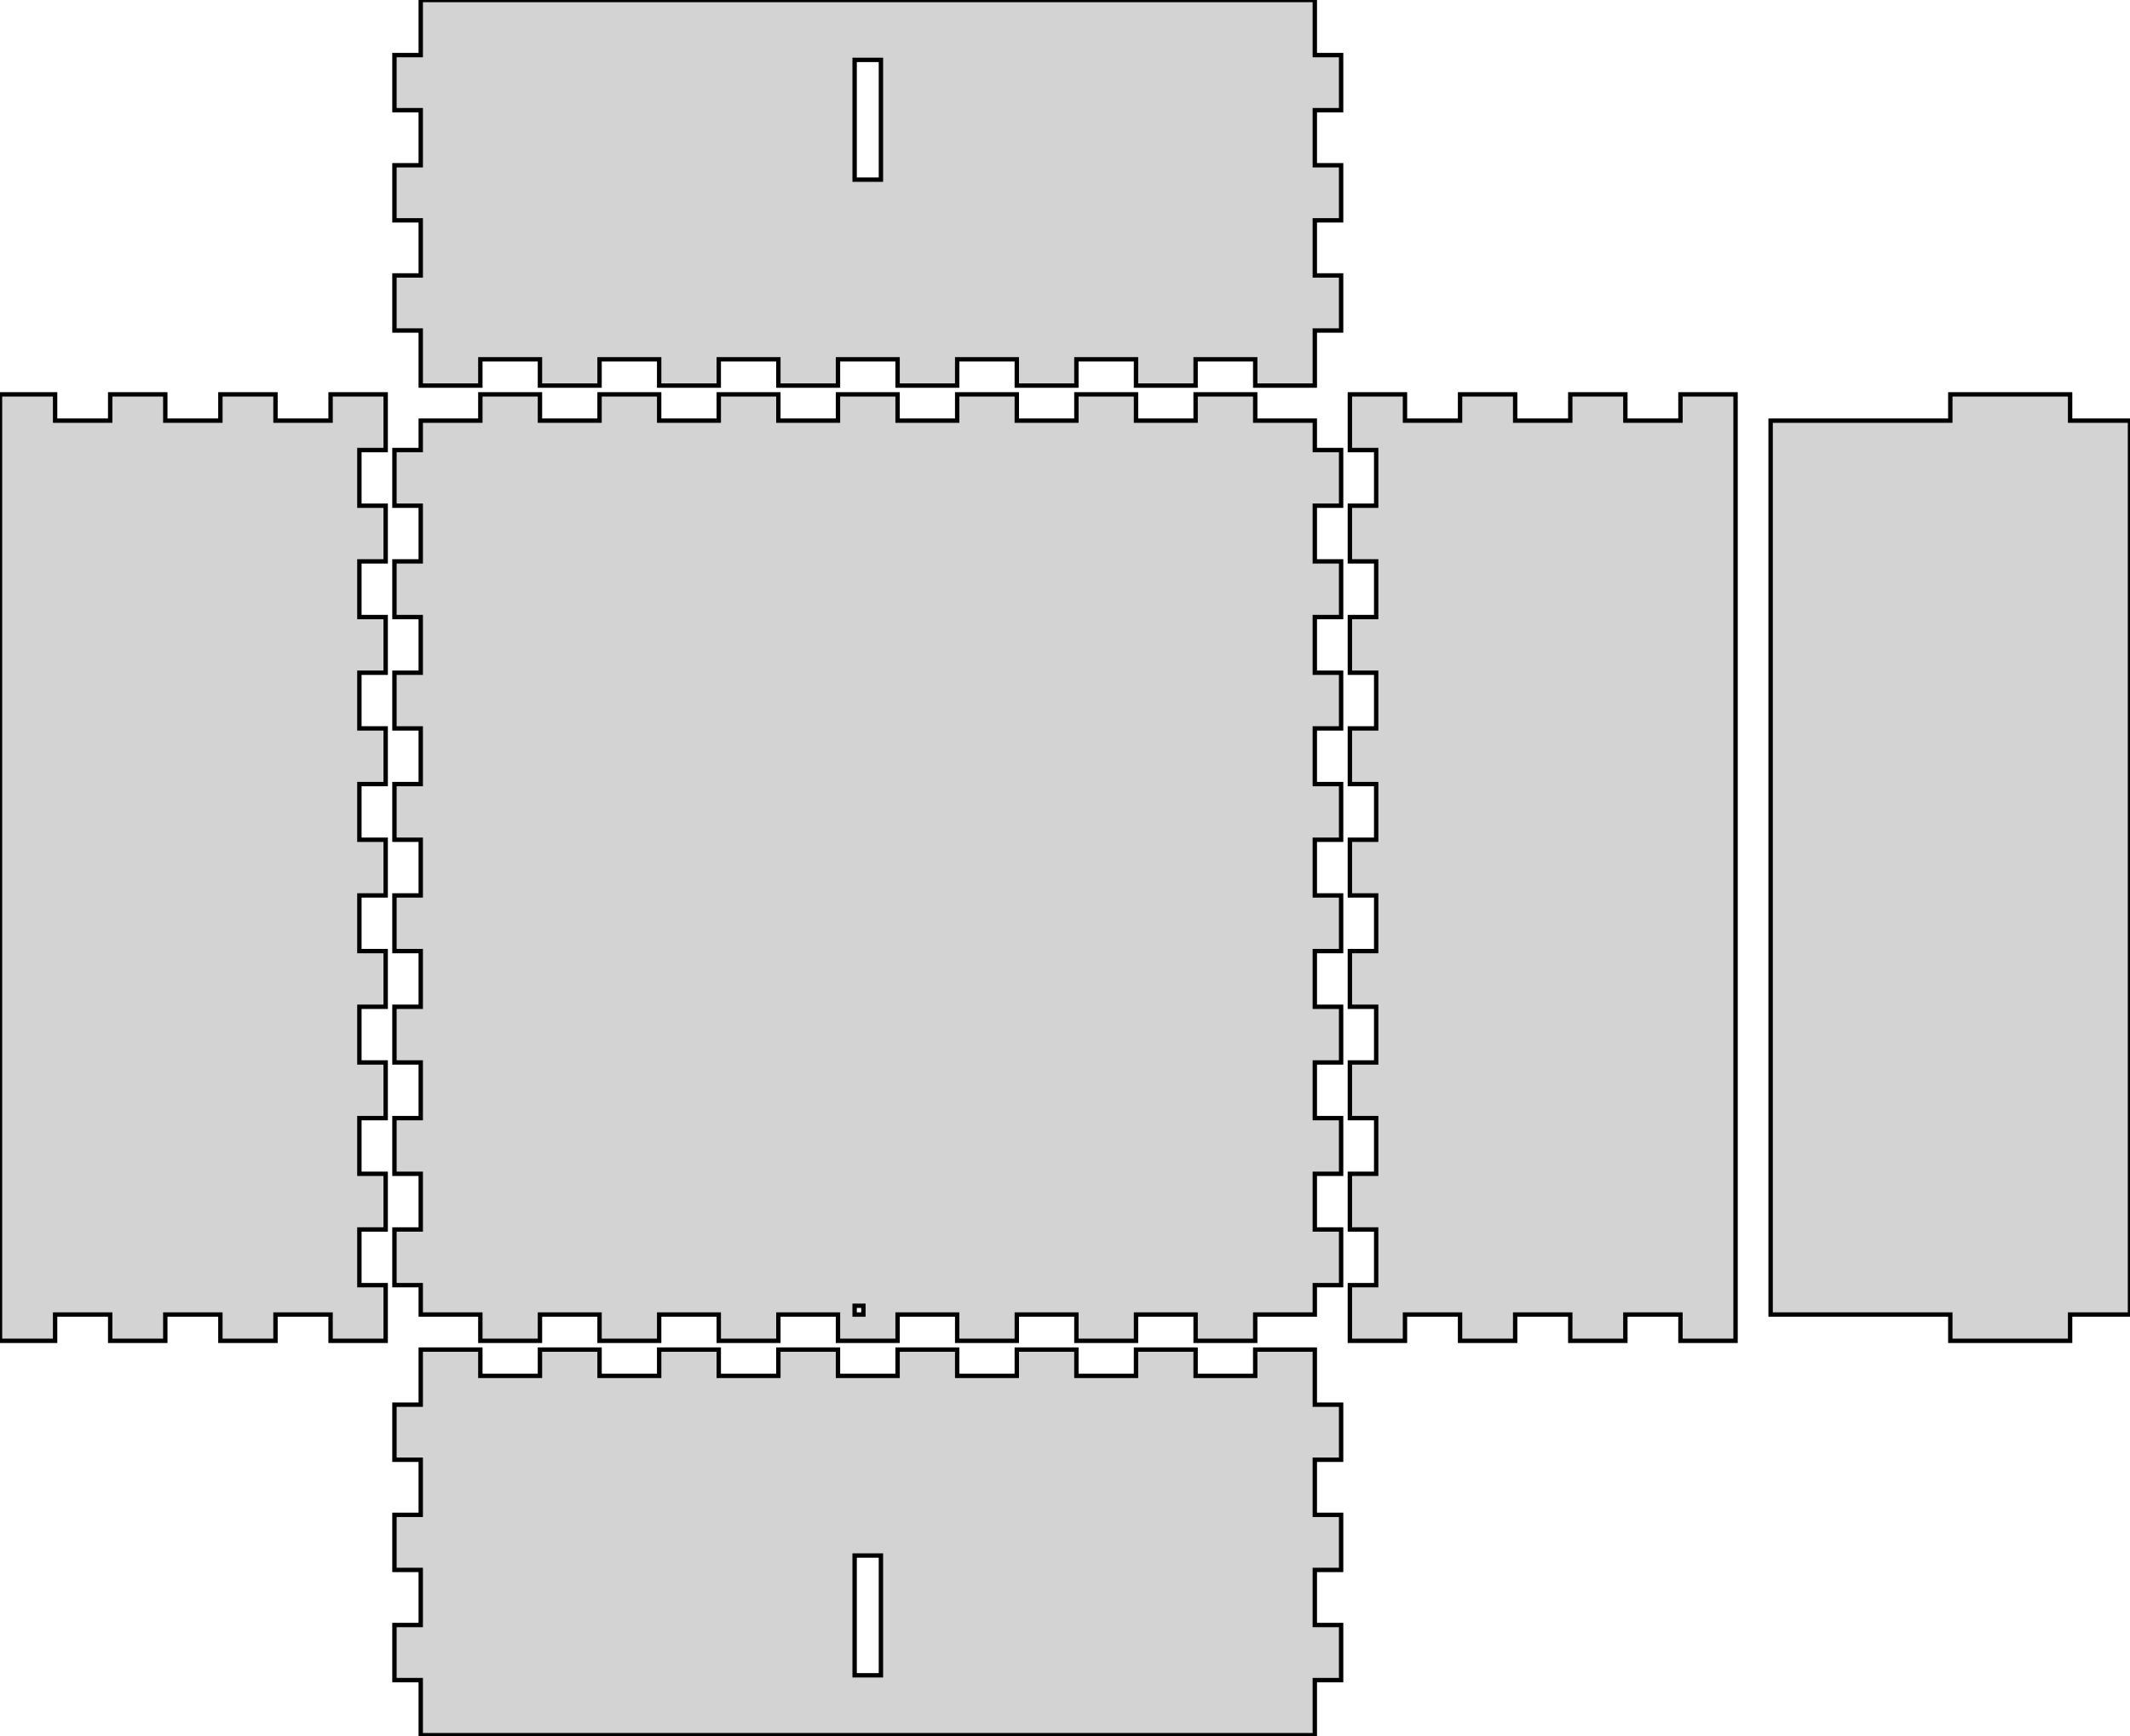
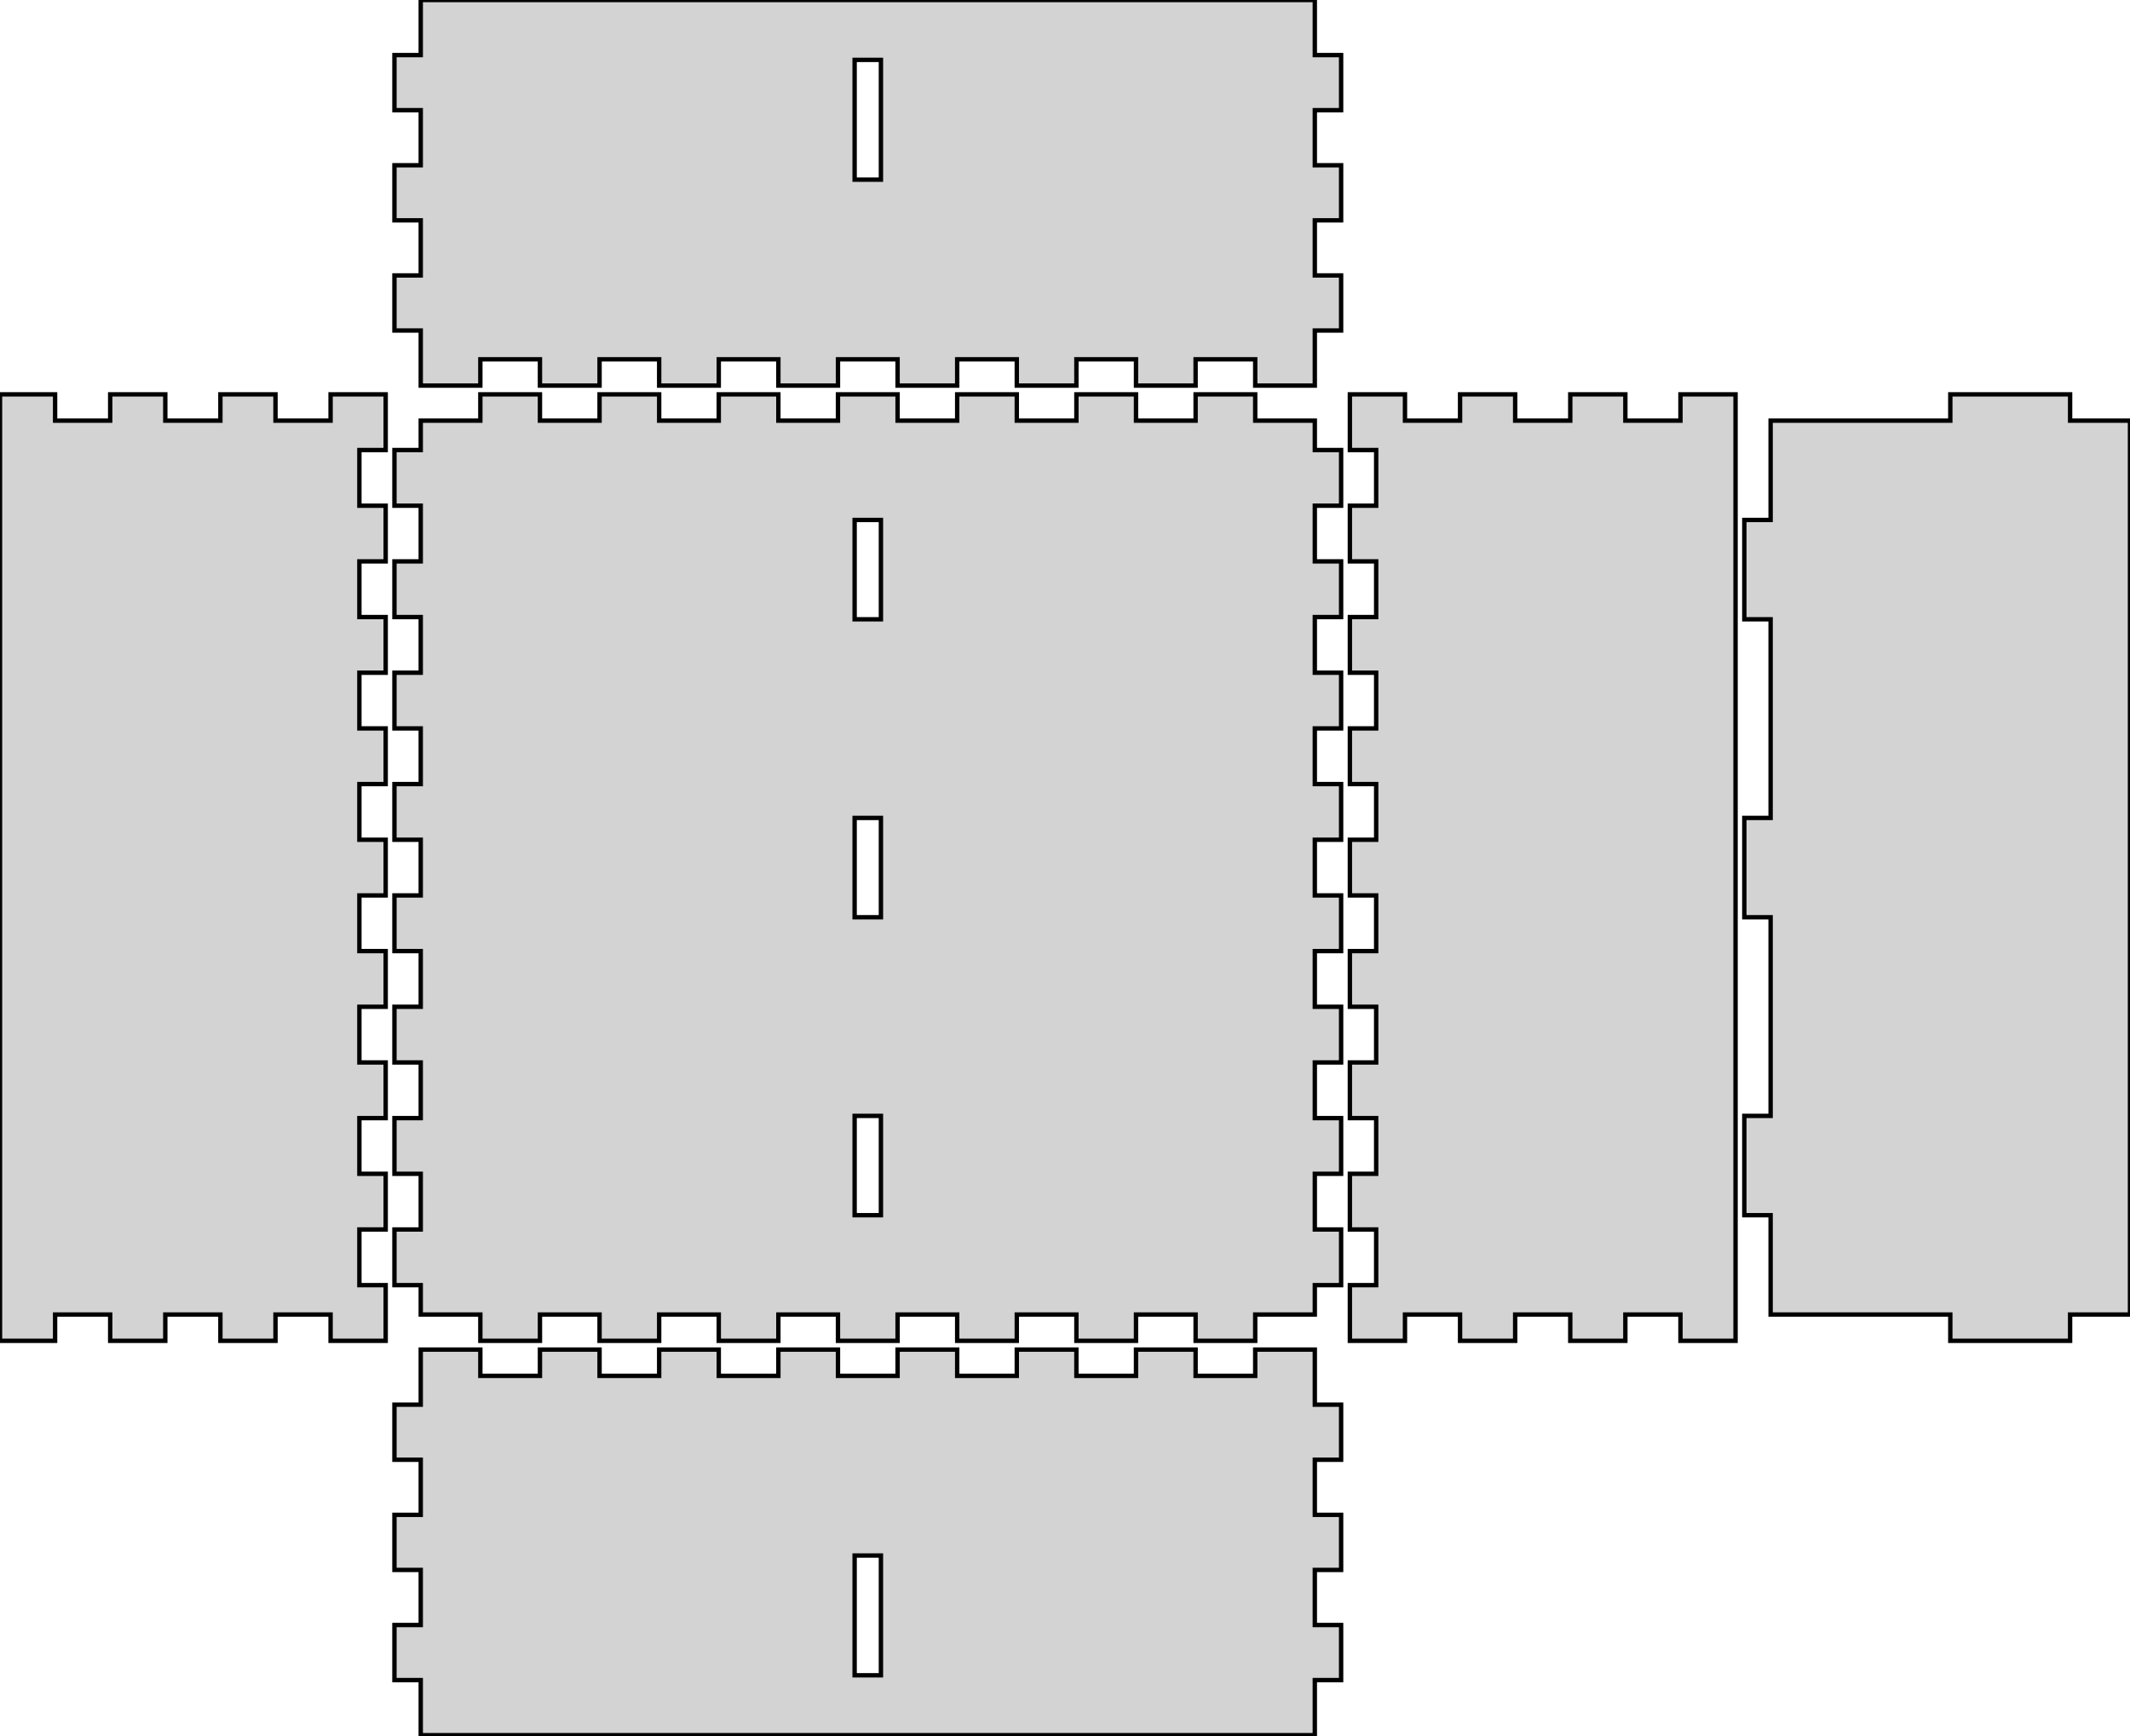
<svg xmlns="http://www.w3.org/2000/svg" width="243mm" height="198mm" viewBox="-45 -153 243 198" version="1.1">
-   <path d=" M 9.8,-112 L 16.6,-112 L 16.6,-109 L 23.4,-109 L 23.4,-112 L 30.2,-112  L 30.2,-109 L 37,-109 L 37,-112 L 43.8,-112 L 43.8,-109 L 50.6,-109  L 50.6,-112 L 57.4,-112 L 57.4,-109 L 64.2,-109 L 64.2,-112 L 71,-112  L 71,-109 L 77.8,-109 L 77.8,-112 L 84.6,-112 L 84.6,-109 L 91.4,-109  L 91.4,-112 L 98.2,-112 L 98.2,-109 L 105,-109 L 105,-115.286 L 108,-115.286  L 108,-121.571 L 105,-121.571 L 105,-127.857 L 108,-127.857 L 108,-134.143 L 105,-134.143  L 105,-140.429 L 108,-140.429 L 108,-146.714 L 105,-146.714 L 105,-153 L 3,-153  L 3,-146.714 L 0,-146.714 L 0,-140.429 L 3,-140.429 L 3,-134.143 L 0,-134.143  L 0,-127.857 L 3,-127.857 L 3,-121.571 L 0,-121.571 L 0,-115.286 L 3,-115.286  L 3,-109 L 9.8,-109 z M 52.5,-132.5 L 52.5,-146.167 L 55.5,-146.167 L 55.5,-132.5 z M -38.714,-3 L -32.429,-3 L -32.429,-0 L -26.143,-0 L -26.143,-3 L -19.857,-3  L -19.857,-0 L -13.571,-0 L -13.571,-3 L -7.286,-3 L -7.286,-0 L -1,-0  L -1,-6.353 L -4,-6.353 L -4,-12.706 L -1,-12.706 L -1,-19.059 L -4,-19.059  L -4,-25.412 L -1,-25.412 L -1,-31.765 L -4,-31.765 L -4,-38.118 L -1,-38.118  L -1,-44.471 L -4,-44.471 L -4,-50.824 L -1,-50.824 L -1,-57.176 L -4,-57.176  L -4,-63.529 L -1,-63.529 L -1,-69.882 L -4,-69.882 L -4,-76.235 L -1,-76.235  L -1,-82.588 L -4,-82.588 L -4,-88.941 L -1,-88.941 L -1,-95.294 L -4,-95.294  L -4,-101.647 L -1,-101.647 L -1,-108 L -7.286,-108 L -7.286,-105 L -13.571,-105  L -13.571,-108 L -19.857,-108 L -19.857,-105 L -26.143,-105 L -26.143,-108 L -32.429,-108  L -32.429,-105 L -38.714,-105 L -38.714,-108 L -45,-108 L -45,-0 L -38.714,-0  z M 115.286,-3 L 121.571,-3 L 121.571,-0 L 127.857,-0 L 127.857,-3 L 134.143,-3  L 134.143,-0 L 140.429,-0 L 140.429,-3 L 146.714,-3 L 146.714,-0 L 153,-0  L 153,-108 L 146.714,-108 L 146.714,-105 L 140.429,-105 L 140.429,-108 L 134.143,-108  L 134.143,-105 L 127.857,-105 L 127.857,-108 L 121.571,-108 L 121.571,-105 L 115.286,-105  L 115.286,-108 L 109,-108 L 109,-101.647 L 112,-101.647 L 112,-95.294 L 109,-95.294  L 109,-88.941 L 112,-88.941 L 112,-82.588 L 109,-82.588 L 109,-76.235 L 112,-76.235  L 112,-69.882 L 109,-69.882 L 109,-63.529 L 112,-63.529 L 112,-57.176 L 109,-57.176  L 109,-50.824 L 112,-50.824 L 112,-44.471 L 109,-44.471 L 109,-38.118 L 112,-38.118  L 112,-31.765 L 109,-31.765 L 109,-25.412 L 112,-25.412 L 112,-19.059 L 109,-19.059  L 109,-12.706 L 112,-12.706 L 112,-6.353 L 109,-6.353 L 109,-0 L 115.286,-0  z M 16.6,-3 L 23.4,-3 L 23.4,-0 L 30.2,-0 L 30.2,-3 L 37,-3  L 37,-0 L 43.8,-0 L 43.8,-3 L 50.6,-3 L 50.6,-0 L 57.4,-0  L 57.4,-3 L 64.2,-3 L 64.2,-0 L 71,-0 L 71,-3 L 77.8,-3  L 77.8,-0 L 84.6,-0 L 84.6,-3 L 91.4,-3 L 91.4,-0 L 98.2,-0  L 98.2,-3 L 105,-3 L 105,-6.353 L 108,-6.353 L 108,-12.706 L 105,-12.706  L 105,-19.059 L 108,-19.059 L 108,-25.412 L 105,-25.412 L 105,-31.765 L 108,-31.765  L 108,-38.118 L 105,-38.118 L 105,-44.471 L 108,-44.471 L 108,-50.824 L 105,-50.824  L 105,-57.176 L 108,-57.176 L 108,-63.529 L 105,-63.529 L 105,-69.882 L 108,-69.882  L 108,-76.235 L 105,-76.235 L 105,-82.588 L 108,-82.588 L 108,-88.941 L 105,-88.941  L 105,-95.294 L 108,-95.294 L 108,-101.647 L 105,-101.647 L 105,-105 L 98.2,-105  L 98.2,-108 L 91.4,-108 L 91.4,-105 L 84.6,-105 L 84.6,-108 L 77.8,-108  L 77.8,-105 L 71,-105 L 71,-108 L 64.2,-108 L 64.2,-105 L 57.4,-105  L 57.4,-108 L 50.6,-108 L 50.6,-105 L 43.8,-105 L 43.8,-108 L 37,-108  L 37,-105 L 30.2,-105 L 30.2,-108 L 23.4,-108 L 23.4,-105 L 16.6,-105  L 16.6,-108 L 9.8,-108 L 9.8,-105 L 3,-105 L 3,-101.647 L 0,-101.647  L 0,-95.294 L 3,-95.294 L 3,-88.941 L 0,-88.941 L 0,-82.588 L 3,-82.588  L 3,-76.235 L 0,-76.235 L 0,-69.882 L 3,-69.882 L 3,-63.529 L 0,-63.529  L 0,-57.176 L 3,-57.176 L 3,-50.824 L 0,-50.824 L 0,-44.471 L 3,-44.471  L 3,-38.118 L 0,-38.118 L 0,-31.765 L 3,-31.765 L 3,-25.412 L 0,-25.412  L 0,-19.059 L 3,-19.059 L 3,-12.706 L 0,-12.706 L 0,-6.353 L 3,-6.353  L 3,-3 L 9.8,-3 L 9.8,-0 L 16.6,-0 z M 52.5,-3 L 52.5,-4 L 53.5,-4 L 53.5,-3 z M 191.167,-3 L 198,-3 L 198,-105 L 191.167,-105 L 191.167,-108 L 177.5,-108  L 177.5,-105 L 157,-105 L 157,-3 L 177.5,-3 L 177.5,-0 L 191.167,-0  z M 105,38.714 L 108,38.714 L 108,32.429 L 105,32.429 L 105,26.143 L 108,26.143  L 108,19.857 L 105,19.857 L 105,13.571 L 108,13.571 L 108,7.286 L 105,7.286  L 105,1 L 98.2,1 L 98.2,4 L 91.4,4 L 91.4,1 L 84.6,1  L 84.6,4 L 77.8,4 L 77.8,1 L 71,1 L 71,4 L 64.2,4  L 64.2,1 L 57.4,1 L 57.4,4 L 50.6,4 L 50.6,1 L 43.8,1  L 43.8,4 L 37,4 L 37,1 L 30.2,1 L 30.2,4 L 23.4,4  L 23.4,1 L 16.6,1 L 16.6,4 L 9.8,4 L 9.8,1 L 3,1  L 3,7.286 L 0,7.286 L 0,13.571 L 3,13.571 L 3,19.857 L 0,19.857  L 0,26.143 L 3,26.143 L 3,32.429 L 0,32.429 L 0,38.714 L 3,38.714  L 3,45 L 105,45 z M 52.5,38.167 L 52.5,24.5 L 55.5,24.5 L 55.5,38.167 z " stroke="black" fill="lightgray" stroke-width="0.5" />
+   <path d=" M 9.8,-112 L 16.6,-112 L 16.6,-109 L 23.4,-109 L 23.4,-112 L 30.2,-112  L 30.2,-109 L 37,-109 L 37,-112 L 43.8,-112 L 43.8,-109 L 50.6,-109  L 50.6,-112 L 57.4,-112 L 57.4,-109 L 64.2,-109 L 64.2,-112 L 71,-112  L 71,-109 L 77.8,-109 L 77.8,-112 L 84.6,-112 L 84.6,-109 L 91.4,-109  L 91.4,-112 L 98.2,-112 L 98.2,-109 L 105,-109 L 105,-115.286 L 108,-115.286  L 108,-121.571 L 105,-121.571 L 105,-127.857 L 108,-127.857 L 108,-134.143 L 105,-134.143  L 105,-140.429 L 108,-140.429 L 108,-146.714 L 105,-146.714 L 105,-153 L 3,-153  L 3,-146.714 L 0,-146.714 L 0,-140.429 L 3,-140.429 L 3,-134.143 L 0,-134.143  L 0,-127.857 L 3,-127.857 L 3,-121.571 L 0,-121.571 L 0,-115.286 L 3,-115.286  L 3,-109 L 9.8,-109 z M 52.5,-132.5 L 52.5,-146.167 L 55.5,-146.167 L 55.5,-132.5 z M -38.714,-3 L -32.429,-3 L -32.429,-0 L -26.143,-0 L -26.143,-3 L -19.857,-3  L -19.857,-0 L -13.571,-0 L -13.571,-3 L -7.286,-3 L -7.286,-0 L -1,-0  L -1,-6.353 L -4,-6.353 L -4,-12.706 L -1,-12.706 L -1,-19.059 L -4,-19.059  L -4,-25.412 L -1,-25.412 L -1,-31.765 L -4,-31.765 L -4,-38.118 L -1,-38.118  L -1,-44.471 L -4,-44.471 L -4,-50.824 L -1,-50.824 L -1,-57.176 L -4,-57.176  L -4,-63.529 L -1,-63.529 L -1,-69.882 L -4,-69.882 L -4,-76.235 L -1,-76.235  L -1,-82.588 L -4,-82.588 L -4,-88.941 L -1,-88.941 L -1,-95.294 L -4,-95.294  L -4,-101.647 L -1,-101.647 L -1,-108 L -7.286,-108 L -7.286,-105 L -13.571,-105  L -13.571,-108 L -19.857,-108 L -19.857,-105 L -26.143,-105 L -26.143,-108 L -32.429,-108  L -32.429,-105 L -38.714,-105 L -38.714,-108 L -45,-108 L -45,-0 L -38.714,-0  z M 115.286,-3 L 121.571,-3 L 121.571,-0 L 127.857,-0 L 127.857,-3 L 134.143,-3  L 134.143,-0 L 140.429,-0 L 140.429,-3 L 146.714,-3 L 146.714,-0 L 153,-0  L 153,-108 L 146.714,-108 L 146.714,-105 L 140.429,-105 L 140.429,-108 L 134.143,-108  L 134.143,-105 L 127.857,-105 L 127.857,-108 L 121.571,-108 L 121.571,-105 L 115.286,-105  L 115.286,-108 L 109,-108 L 109,-101.647 L 112,-101.647 L 112,-95.294 L 109,-95.294  L 109,-88.941 L 112,-88.941 L 112,-82.588 L 109,-82.588 L 109,-76.235 L 112,-76.235  L 112,-69.882 L 109,-69.882 L 109,-63.529 L 112,-63.529 L 112,-57.176 L 109,-57.176  L 109,-50.824 L 112,-50.824 L 112,-44.471 L 109,-44.471 L 109,-38.118 L 112,-38.118  L 112,-31.765 L 109,-31.765 L 109,-25.412 L 112,-25.412 L 112,-19.059 L 109,-19.059  L 109,-12.706 L 112,-12.706 L 112,-6.353 L 109,-6.353 L 109,-0 L 115.286,-0  z M 191.167,-3 L 198,-3 L 198,-105 L 191.167,-105 L 191.167,-108 L 177.5,-108  L 177.5,-105 L 157,-105 L 157,-93.667 L 154,-93.667 L 154,-82.333 L 157,-82.333  L 157,-59.667 L 154,-59.667 L 154,-48.333 L 157,-48.333 L 157,-25.667 L 154,-25.667  L 154,-14.333 L 157,-14.333 L 157,-3 L 177.5,-3 L 177.5,-0 L 191.167,-0  z M 16.6,-3 L 23.4,-3 L 23.4,-0 L 30.2,-0 L 30.2,-3 L 37,-3  L 37,-0 L 43.8,-0 L 43.8,-3 L 50.6,-3 L 50.6,-0 L 57.4,-0  L 57.4,-3 L 64.2,-3 L 64.2,-0 L 71,-0 L 71,-3 L 77.8,-3  L 77.8,-0 L 84.6,-0 L 84.6,-3 L 91.4,-3 L 91.4,-0 L 98.2,-0  L 98.2,-3 L 105,-3 L 105,-6.353 L 108,-6.353 L 108,-12.706 L 105,-12.706  L 105,-19.059 L 108,-19.059 L 108,-25.412 L 105,-25.412 L 105,-31.765 L 108,-31.765  L 108,-38.118 L 105,-38.118 L 105,-44.471 L 108,-44.471 L 108,-50.824 L 105,-50.824  L 105,-57.176 L 108,-57.176 L 108,-63.529 L 105,-63.529 L 105,-69.882 L 108,-69.882  L 108,-76.235 L 105,-76.235 L 105,-82.588 L 108,-82.588 L 108,-88.941 L 105,-88.941  L 105,-95.294 L 108,-95.294 L 108,-101.647 L 105,-101.647 L 105,-105 L 98.2,-105  L 98.2,-108 L 91.4,-108 L 91.4,-105 L 84.6,-105 L 84.6,-108 L 77.8,-108  L 77.8,-105 L 71,-105 L 71,-108 L 64.2,-108 L 64.2,-105 L 57.4,-105  L 57.4,-108 L 50.6,-108 L 50.6,-105 L 43.8,-105 L 43.8,-108 L 37,-108  L 37,-105 L 30.2,-105 L 30.2,-108 L 23.4,-108 L 23.4,-105 L 16.6,-105  L 16.6,-108 L 9.8,-108 L 9.8,-105 L 3,-105 L 3,-101.647 L 0,-101.647  L 0,-95.294 L 3,-95.294 L 3,-88.941 L 0,-88.941 L 0,-82.588 L 3,-82.588  L 3,-76.235 L 0,-76.235 L 0,-69.882 L 3,-69.882 L 3,-63.529 L 0,-63.529  L 0,-57.176 L 3,-57.176 L 3,-50.824 L 0,-50.824 L 0,-44.471 L 3,-44.471  L 3,-38.118 L 0,-38.118 L 0,-31.765 L 3,-31.765 L 3,-25.412 L 0,-25.412  L 0,-19.059 L 3,-19.059 L 3,-12.706 L 0,-12.706 L 0,-6.353 L 3,-6.353  L 3,-3 L 9.8,-3 L 9.8,-0 L 16.6,-0 z M 52.5,-82.333 L 52.5,-93.667 L 55.5,-93.667 L 55.5,-82.333 z M 52.5,-48.333 L 52.5,-59.667 L 55.5,-59.667 L 55.5,-48.333 z M 52.5,-14.333 L 52.5,-25.667 L 55.5,-25.667 L 55.5,-14.333 z M 105,38.714 L 108,38.714 L 108,32.429 L 105,32.429 L 105,26.143 L 108,26.143  L 108,19.857 L 105,19.857 L 105,13.571 L 108,13.571 L 108,7.286 L 105,7.286  L 105,1 L 98.2,1 L 98.2,4 L 91.4,4 L 91.4,1 L 84.6,1  L 84.6,4 L 77.8,4 L 77.8,1 L 71,1 L 71,4 L 64.2,4  L 64.2,1 L 57.4,1 L 57.4,4 L 50.6,4 L 50.6,1 L 43.8,1  L 43.8,4 L 37,4 L 37,1 L 30.2,1 L 30.2,4 L 23.4,4  L 23.4,1 L 16.6,1 L 16.6,4 L 9.8,4 L 9.8,1 L 3,1  L 3,7.286 L 0,7.286 L 0,13.571 L 3,13.571 L 3,19.857 L 0,19.857  L 0,26.143 L 3,26.143 L 3,32.429 L 0,32.429 L 0,38.714 L 3,38.714  L 3,45 L 105,45 z M 52.5,38.167 L 52.5,24.5 L 55.5,24.5 L 55.5,38.167 z " stroke="black" fill="lightgray" stroke-width="0.5" />
</svg>
